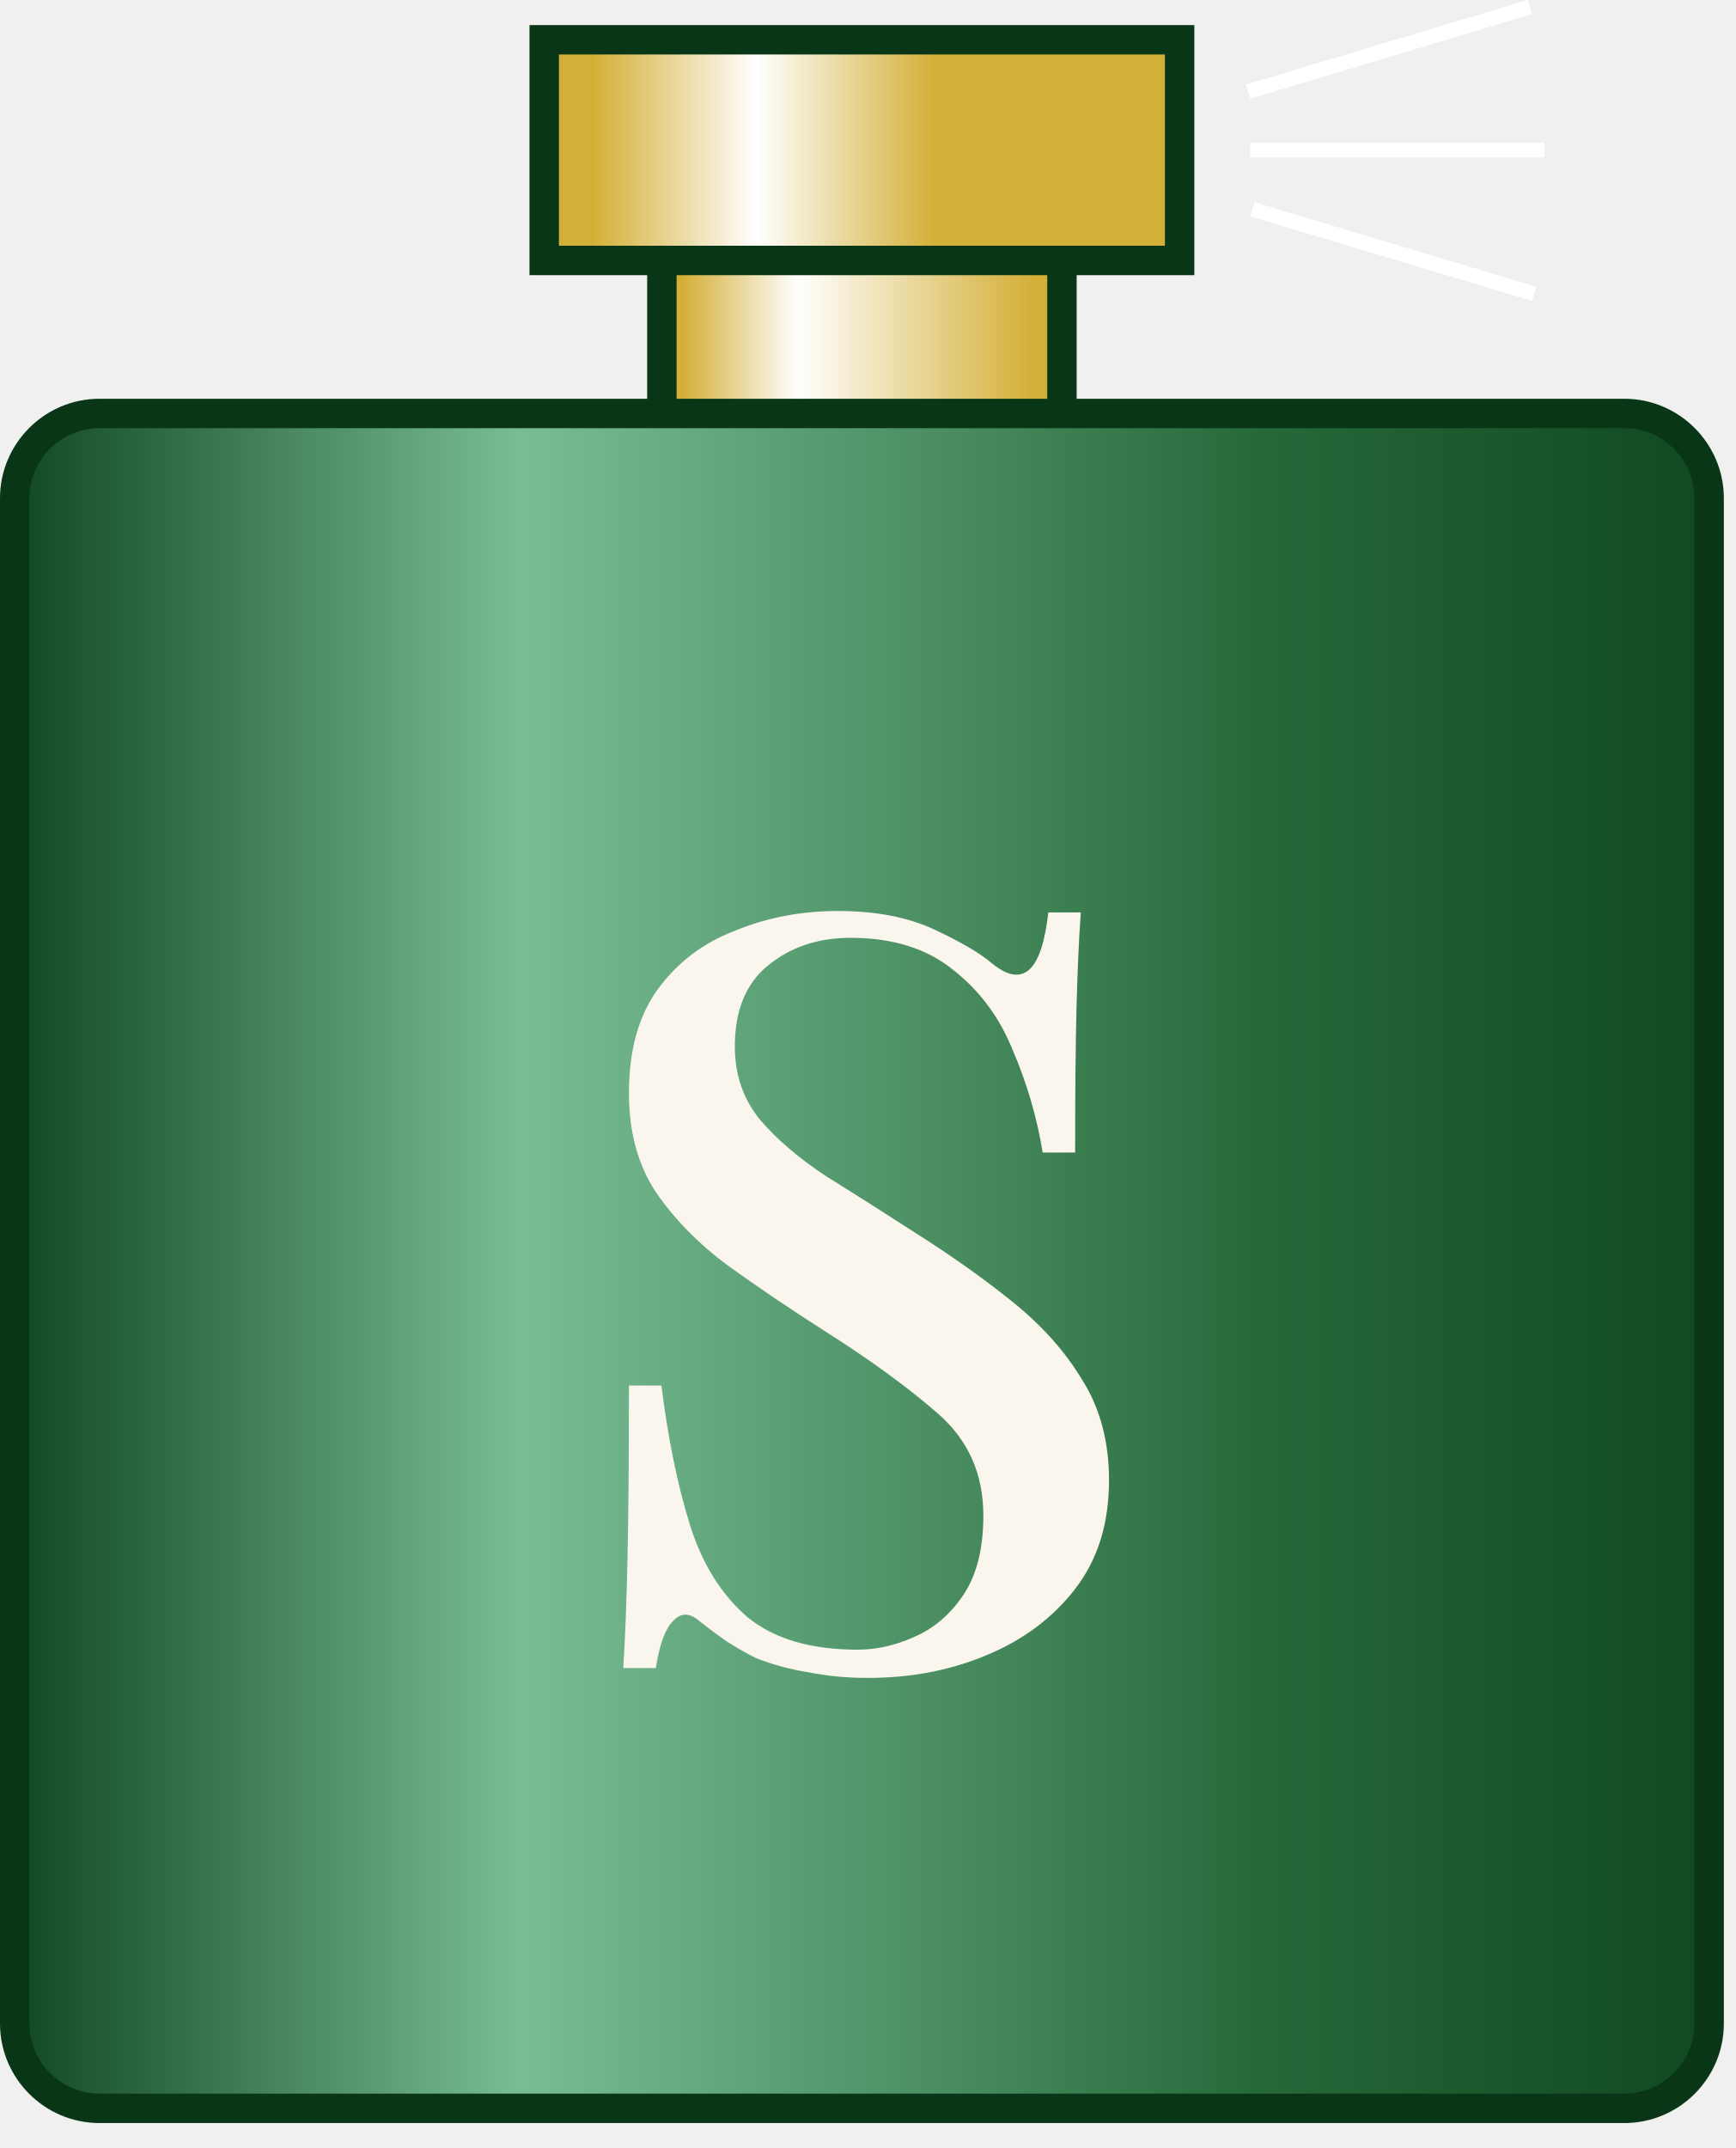
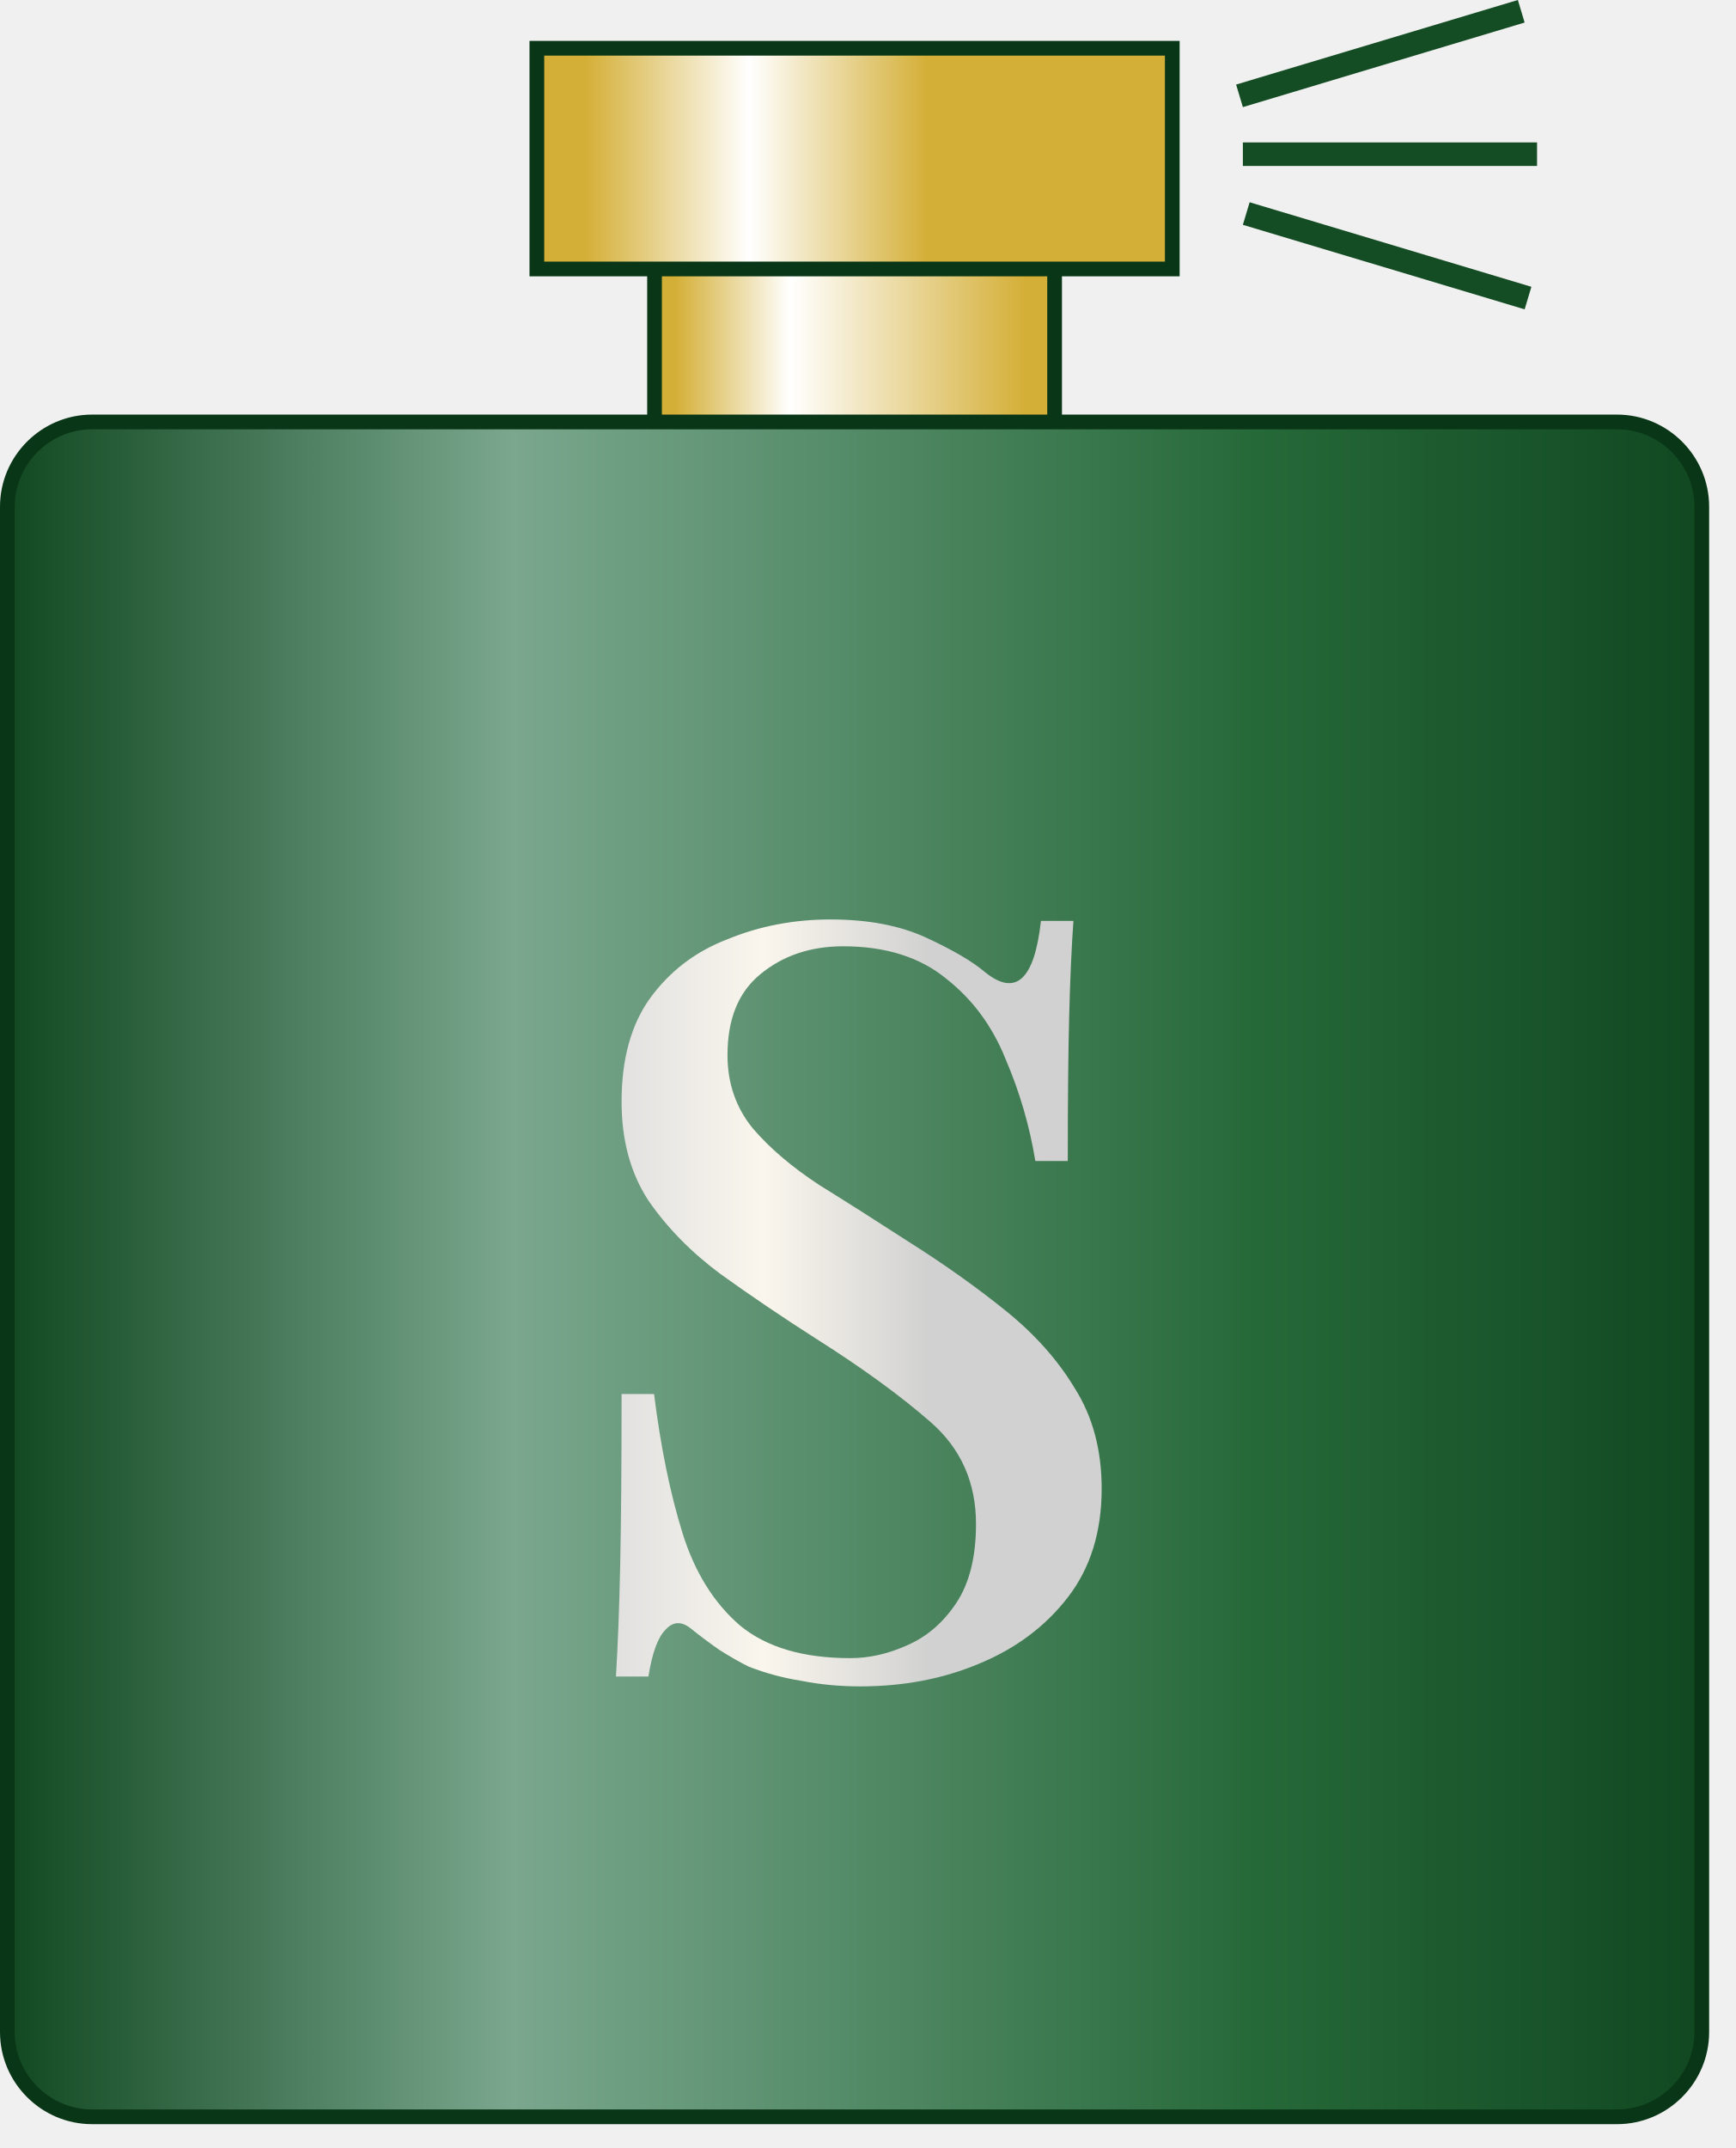
<svg xmlns="http://www.w3.org/2000/svg" width="59" height="73" viewBox="0 0 59 73" fill="none">
-   <path d="M18.5 14.052H3.38C1.796 14.052 0.5 15.348 0.5 16.932V68.772C0.5 70.356 1.796 71.652 3.38 71.652H55.22C56.804 71.652 58.1 70.356 58.1 68.772V16.932C58.1 15.348 56.804 14.052 55.22 14.052H40.1H36.1H22.5H18.5Z" fill="url(#paint0_linear_294_33)" />
-   <path d="M22.5 8.852V14.052H36.1V8.852H29.3H22.5Z" fill="url(#paint1_linear_294_33)" />
-   <path d="M18.5 1.352V8.852H22.5H29.3H36.1H40.1V1.352H29.6H18.5Z" fill="url(#paint2_linear_294_33)" />
-   <path d="M22.5 8.852V14.052M29.3 8.852H40.1V1.352H29.6H18.5V8.852H22.5M22.5 8.852H29.3M22.5 14.052H36.1M22.5 14.052H18.5M18.5 8.852H29.3M40.1 8.852H36.1M18.5 14.052H3.38C1.796 14.052 0.5 15.348 0.5 16.932V68.772C0.5 70.356 1.796 71.652 3.38 71.652H55.22C56.804 71.652 58.1 70.356 58.1 68.772V16.932C58.1 15.348 56.804 14.052 55.22 14.052H40.1M18.5 14.052H29.3H40.1M40.1 14.052H36.1M36.1 14.052V8.852M36.1 8.852H29.3" stroke="#093616" stroke-linecap="round" />
-   <path d="M28.484 30.96C29.764 30.96 30.852 31.168 31.748 31.584C32.644 32 33.3 32.384 33.716 32.736C34.772 33.6 35.412 33.024 35.636 31.008H36.74C36.676 31.904 36.628 32.976 36.596 34.224C36.564 35.44 36.548 37.088 36.548 39.168H35.444C35.252 37.984 34.916 36.832 34.436 35.712C33.988 34.592 33.316 33.68 32.42 32.976C31.524 32.24 30.356 31.872 28.916 31.872C27.796 31.872 26.852 32.192 26.084 32.832C25.348 33.44 24.98 34.352 24.98 35.568C24.98 36.528 25.268 37.36 25.844 38.064C26.42 38.736 27.172 39.376 28.1 39.984C29.028 40.56 30.036 41.2 31.124 41.904C32.34 42.672 33.444 43.456 34.436 44.256C35.428 45.056 36.212 45.936 36.788 46.896C37.396 47.856 37.7 48.992 37.7 50.304C37.7 51.776 37.316 53.008 36.548 54C35.78 54.992 34.772 55.744 33.524 56.256C32.308 56.768 30.964 57.024 29.492 57.024C28.788 57.024 28.116 56.96 27.476 56.832C26.868 56.736 26.276 56.576 25.7 56.352C25.38 56.192 25.044 56 24.692 55.776C24.372 55.552 24.052 55.312 23.732 55.056C23.412 54.8 23.124 54.816 22.868 55.104C22.612 55.36 22.42 55.888 22.292 56.688H21.188C21.252 55.664 21.3 54.416 21.332 52.944C21.364 51.472 21.38 49.52 21.38 47.088H22.484C22.708 48.88 23.028 50.448 23.444 51.792C23.86 53.136 24.516 54.192 25.412 54.96C26.308 55.696 27.556 56.064 29.156 56.064C29.796 56.064 30.436 55.92 31.076 55.632C31.748 55.344 32.308 54.864 32.756 54.192C33.204 53.52 33.428 52.624 33.428 51.504C33.428 50.096 32.916 48.944 31.892 48.048C30.868 47.152 29.572 46.208 28.004 45.216C26.852 44.48 25.764 43.744 24.74 43.008C23.748 42.272 22.932 41.44 22.292 40.512C21.684 39.584 21.38 38.464 21.38 37.152C21.38 35.712 21.7 34.544 22.34 33.648C23.012 32.72 23.892 32.048 24.98 31.632C26.068 31.184 27.236 30.96 28.484 30.96Z" fill="#FAF6ED" />
-   <line x1="42.428" y1="3.113" x2="52.006" y2="0.239" stroke="white" stroke-width="0.5" />
-   <line x1="42.5" y1="5.102" x2="52.5" y2="5.102" stroke="white" stroke-width="0.5" />
-   <line x1="42.572" y1="7.113" x2="52.15" y2="9.986" stroke="white" stroke-width="0.5" />
+   <path d="M18.25 14.34H3.13C1.546 14.34 0.25 15.636 0.25 17.22V69.06C0.25 70.644 1.546 71.94 3.13 71.94H54.97C56.554 71.94 57.85 70.644 57.85 69.06V17.22C57.85 15.636 56.554 14.34 54.97 14.34H39.85H35.85H22.25H18.25Z" fill="url(#paint0_linear_294_33)" />
+   <path d="M22.25 9.14V14.34H35.85V9.14H29.05H22.25Z" fill="url(#paint1_linear_294_33)" />
+   <path d="M18.25 1.64V9.14H22.25H29.05H35.85H39.85V1.64H29.35H18.25Z" fill="url(#paint2_linear_294_33)" />
+   <path d="M22.25 9.14V14.34M29.05 9.14H39.85V1.64H29.35H18.25V9.14H22.25M22.25 9.14H29.05M22.25 14.34H35.85M22.25 14.34H18.25M18.25 9.14H29.05M39.85 9.14H35.85M18.25 14.34H3.13C1.546 14.34 0.25 15.636 0.25 17.22V69.06C0.25 70.644 1.546 71.94 3.13 71.94H54.97C56.554 71.94 57.85 70.644 57.85 69.06V17.22C57.85 15.636 56.554 14.34 54.97 14.34H39.85M18.25 14.34H29.05H39.85M39.85 14.34H35.85M35.85 14.34V9.14M35.85 9.14H29.05" stroke="#093616" stroke-width="0.5" stroke-linecap="round" />
+   <path d="M28.234 31.248C29.514 31.248 30.602 31.456 31.498 31.872C32.394 32.288 33.05 32.672 33.466 33.024C34.522 33.888 35.162 33.312 35.386 31.296H36.49C36.426 32.192 36.378 33.264 36.346 34.512C36.314 35.728 36.298 37.376 36.298 39.456H35.194C35.002 38.272 34.666 37.12 34.186 36C33.738 34.88 33.066 33.968 32.17 33.264C31.274 32.528 30.106 32.16 28.666 32.16C27.546 32.16 26.602 32.48 25.834 33.12C25.098 33.728 24.73 34.64 24.73 35.856C24.73 36.816 25.018 37.648 25.594 38.352C26.17 39.024 26.922 39.664 27.85 40.272C28.778 40.848 29.786 41.488 30.874 42.192C32.09 42.96 33.194 43.744 34.186 44.544C35.178 45.344 35.962 46.224 36.538 47.184C37.146 48.144 37.45 49.28 37.45 50.592C37.45 52.064 37.066 53.296 36.298 54.288C35.53 55.28 34.522 56.032 33.274 56.544C32.058 57.056 30.714 57.312 29.242 57.312C28.538 57.312 27.866 57.248 27.226 57.12C26.618 57.024 26.026 56.864 25.45 56.64C25.13 56.48 24.794 56.288 24.442 56.064C24.122 55.84 23.802 55.6 23.482 55.344C23.162 55.088 22.874 55.104 22.618 55.392C22.362 55.648 22.17 56.176 22.042 56.976H20.938C21.002 55.952 21.05 54.704 21.082 53.232C21.114 51.76 21.13 49.808 21.13 47.376H22.234C22.458 49.168 22.778 50.736 23.194 52.08C23.61 53.424 24.266 54.48 25.162 55.248C26.058 55.984 27.306 56.352 28.906 56.352C29.546 56.352 30.186 56.208 30.826 55.92C31.498 55.632 32.058 55.152 32.506 54.48C32.954 53.808 33.178 52.912 33.178 51.792C33.178 50.384 32.666 49.232 31.642 48.336C30.618 47.44 29.322 46.496 27.754 45.504C26.602 44.768 25.514 44.032 24.49 43.296C23.498 42.56 22.682 41.728 22.042 40.8C21.434 39.872 21.13 38.752 21.13 37.44C21.13 36 21.45 34.832 22.09 33.936C22.762 33.008 23.642 32.336 24.73 31.92C25.818 31.472 26.986 31.248 28.234 31.248Z" fill="url(#paint3_linear_294_33)" />
+   <line x1="42.135" y1="3.257" x2="51.713" y2="0.383" stroke="#144C24" stroke-width="0.8" />
+   <line x1="42.25" y1="5.24" x2="52.25" y2="5.24" stroke="#144C24" stroke-width="0.8" />
+   <line x1="42.365" y1="7.257" x2="51.943" y2="10.13" stroke="#144C24" stroke-width="0.8" />
  <defs>
-     <linearGradient id="paint0_linear_294_33" x1="0.5" y1="36.502" x2="58.1" y2="36.502" gradientUnits="userSpaceOnUse">
+     <linearGradient id="paint0_linear_294_33" x1="0.25" y1="36.79" x2="57.85" y2="36.79" gradientUnits="userSpaceOnUse">
      <stop stop-color="#114821" />
-       <stop offset="0.298" stop-color="#78BD96" />
+       <stop offset="0.298" stop-color="#7AA78E" />
      <stop offset="0.736" stop-color="#266939" />
      <stop offset="1" stop-color="#114821" />
    </linearGradient>
-     <linearGradient id="paint1_linear_294_33" x1="0.5" y1="36.502" x2="58.1" y2="36.502" gradientUnits="userSpaceOnUse">
+     <linearGradient id="paint1_linear_294_33" x1="0.25" y1="36.79" x2="57.85" y2="36.79" gradientUnits="userSpaceOnUse">
      <stop offset="0.394" stop-color="#D4AF37" />
      <stop offset="0.462" stop-color="white" />
      <stop offset="0.601" stop-color="#D4AF37" />
    </linearGradient>
-     <linearGradient id="paint2_linear_294_33" x1="0.5" y1="36.502" x2="58.1" y2="36.502" gradientUnits="userSpaceOnUse">
+     <linearGradient id="paint2_linear_294_33" x1="0.25" y1="36.79" x2="57.85" y2="36.79" gradientUnits="userSpaceOnUse">
      <stop offset="0.341" stop-color="#D4AF37" />
      <stop offset="0.438" stop-color="white" />
      <stop offset="0.543" stop-color="#D4AF37" />
    </linearGradient>
+     <linearGradient id="paint3_linear_294_33" x1="18.25" y1="36.64" x2="40.25" y2="36.64" gradientUnits="userSpaceOnUse">
+       <stop offset="0.096" stop-color="#DEDEDE" />
+       <stop offset="0.351" stop-color="#FAF6ED" />
+       <stop offset="0.606" stop-color="#D1D1D1" />
+     </linearGradient>
  </defs>
</svg>
